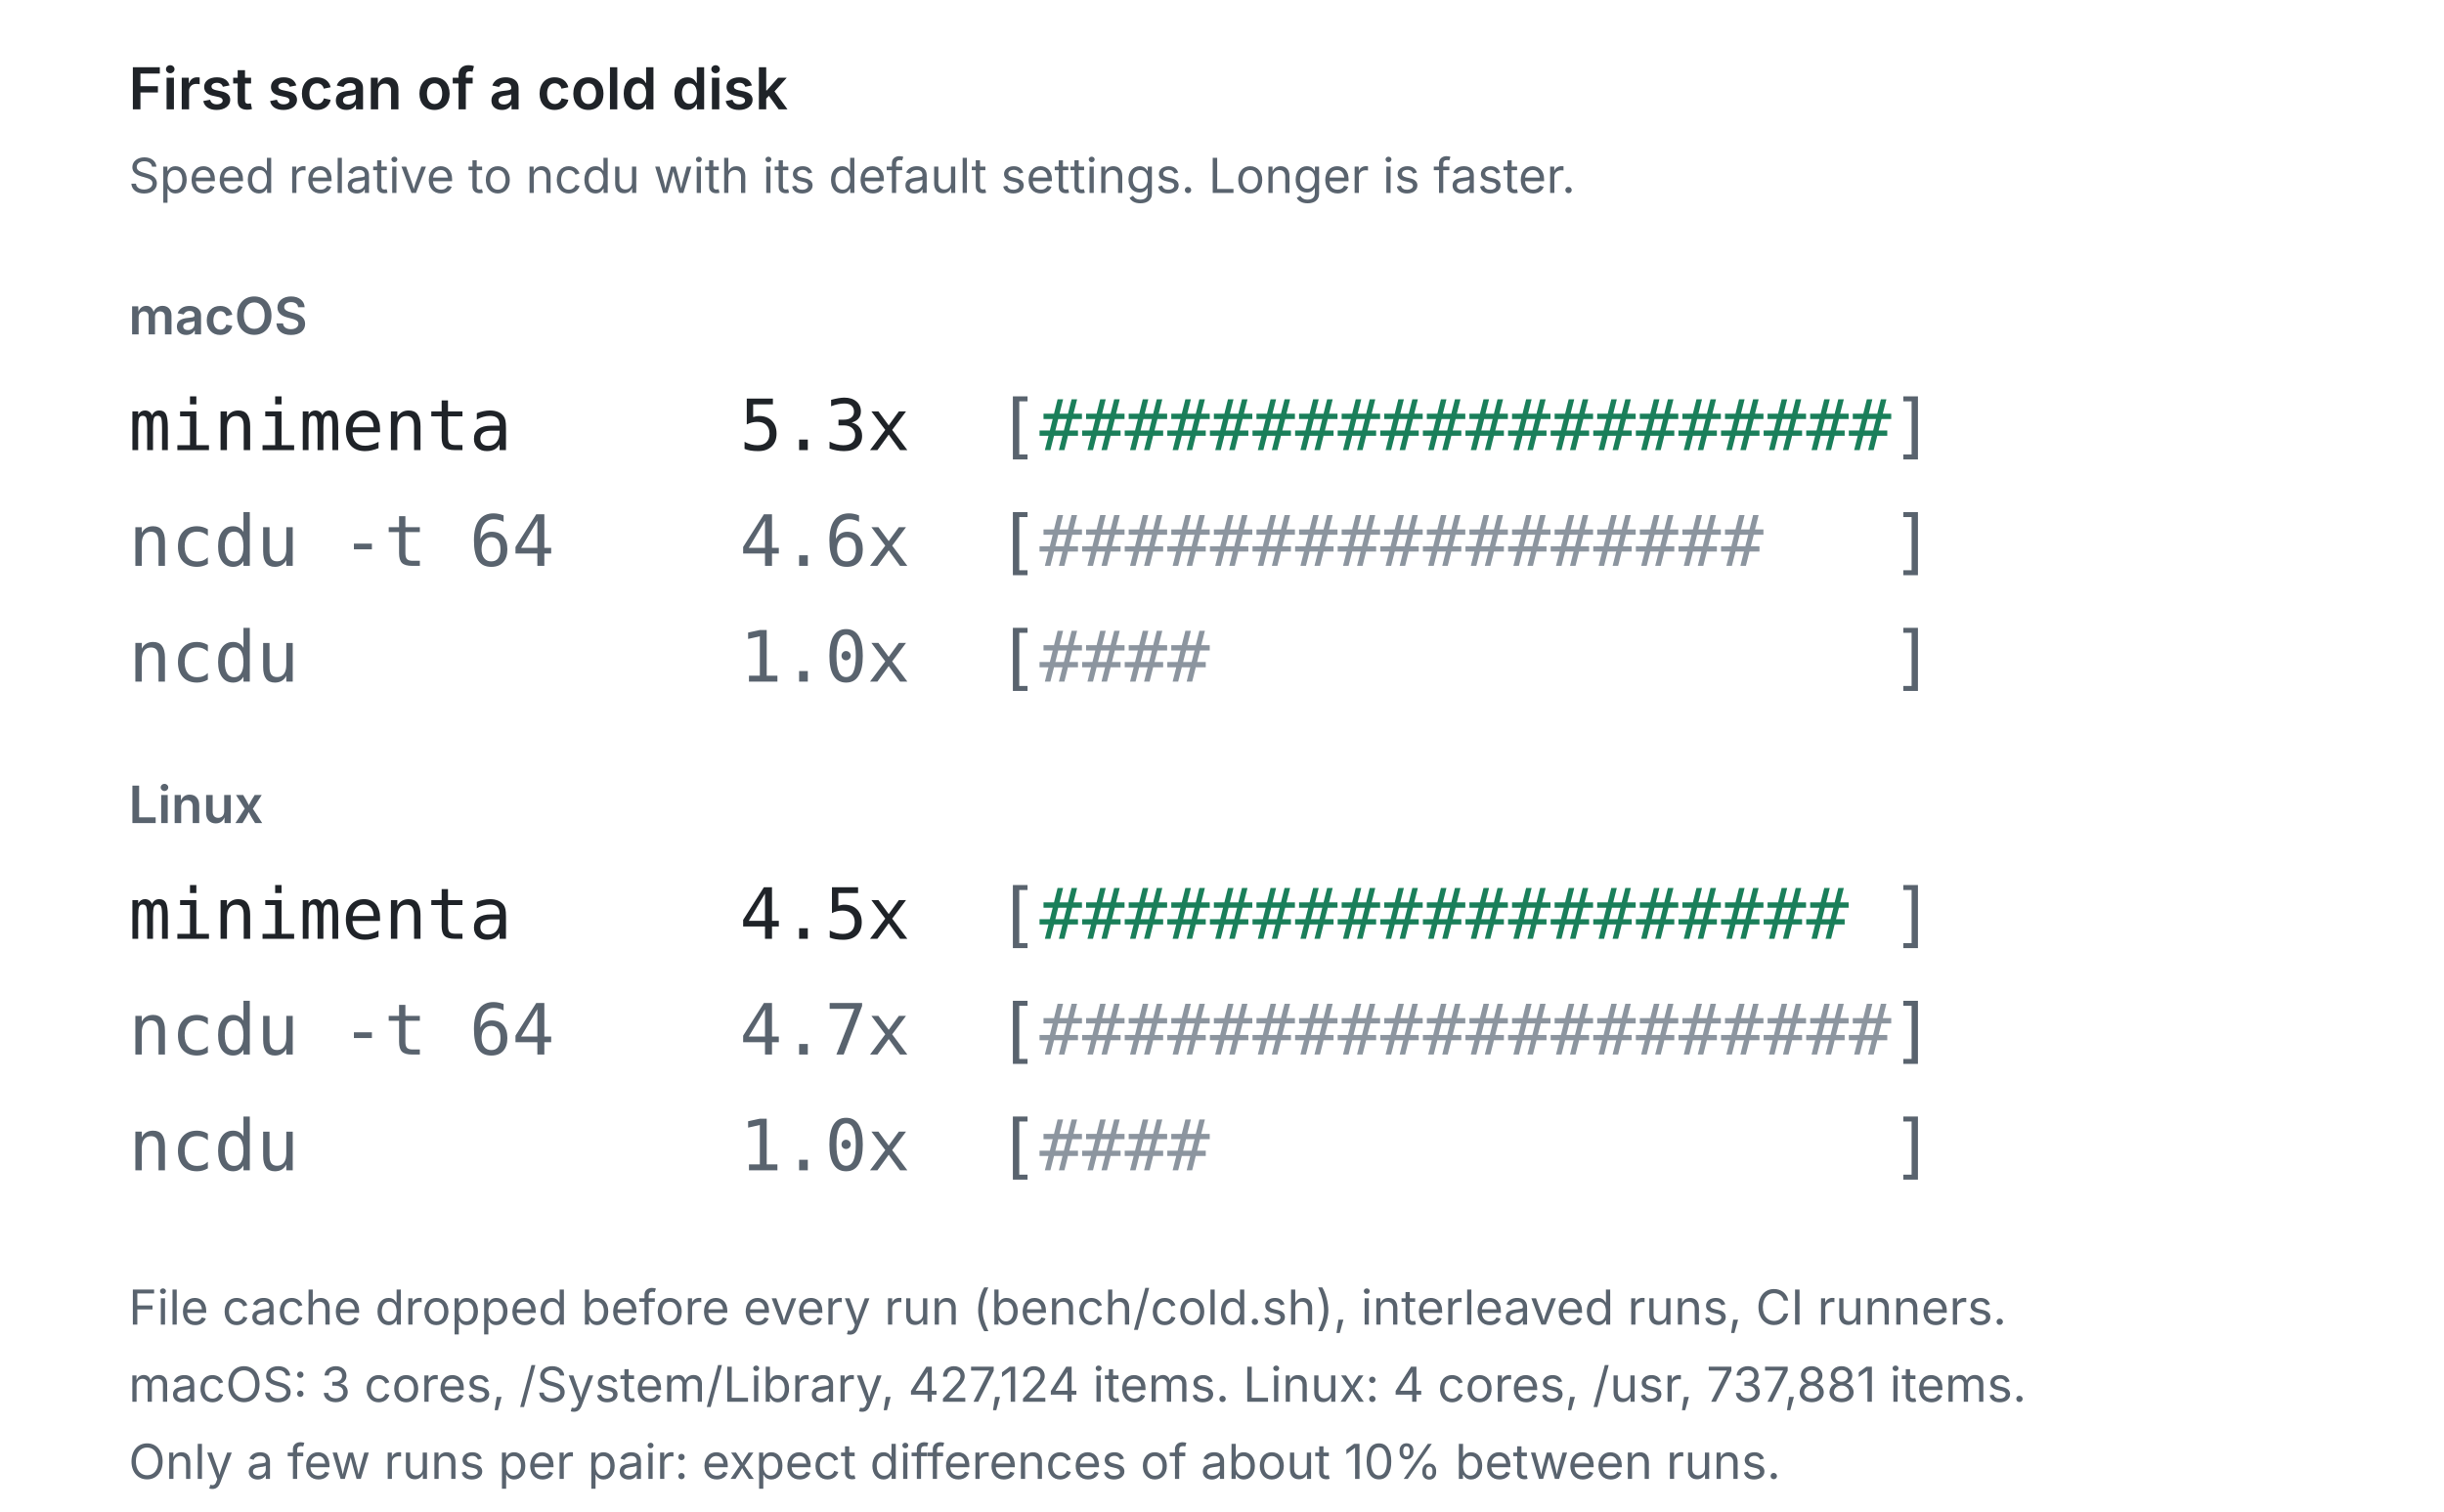
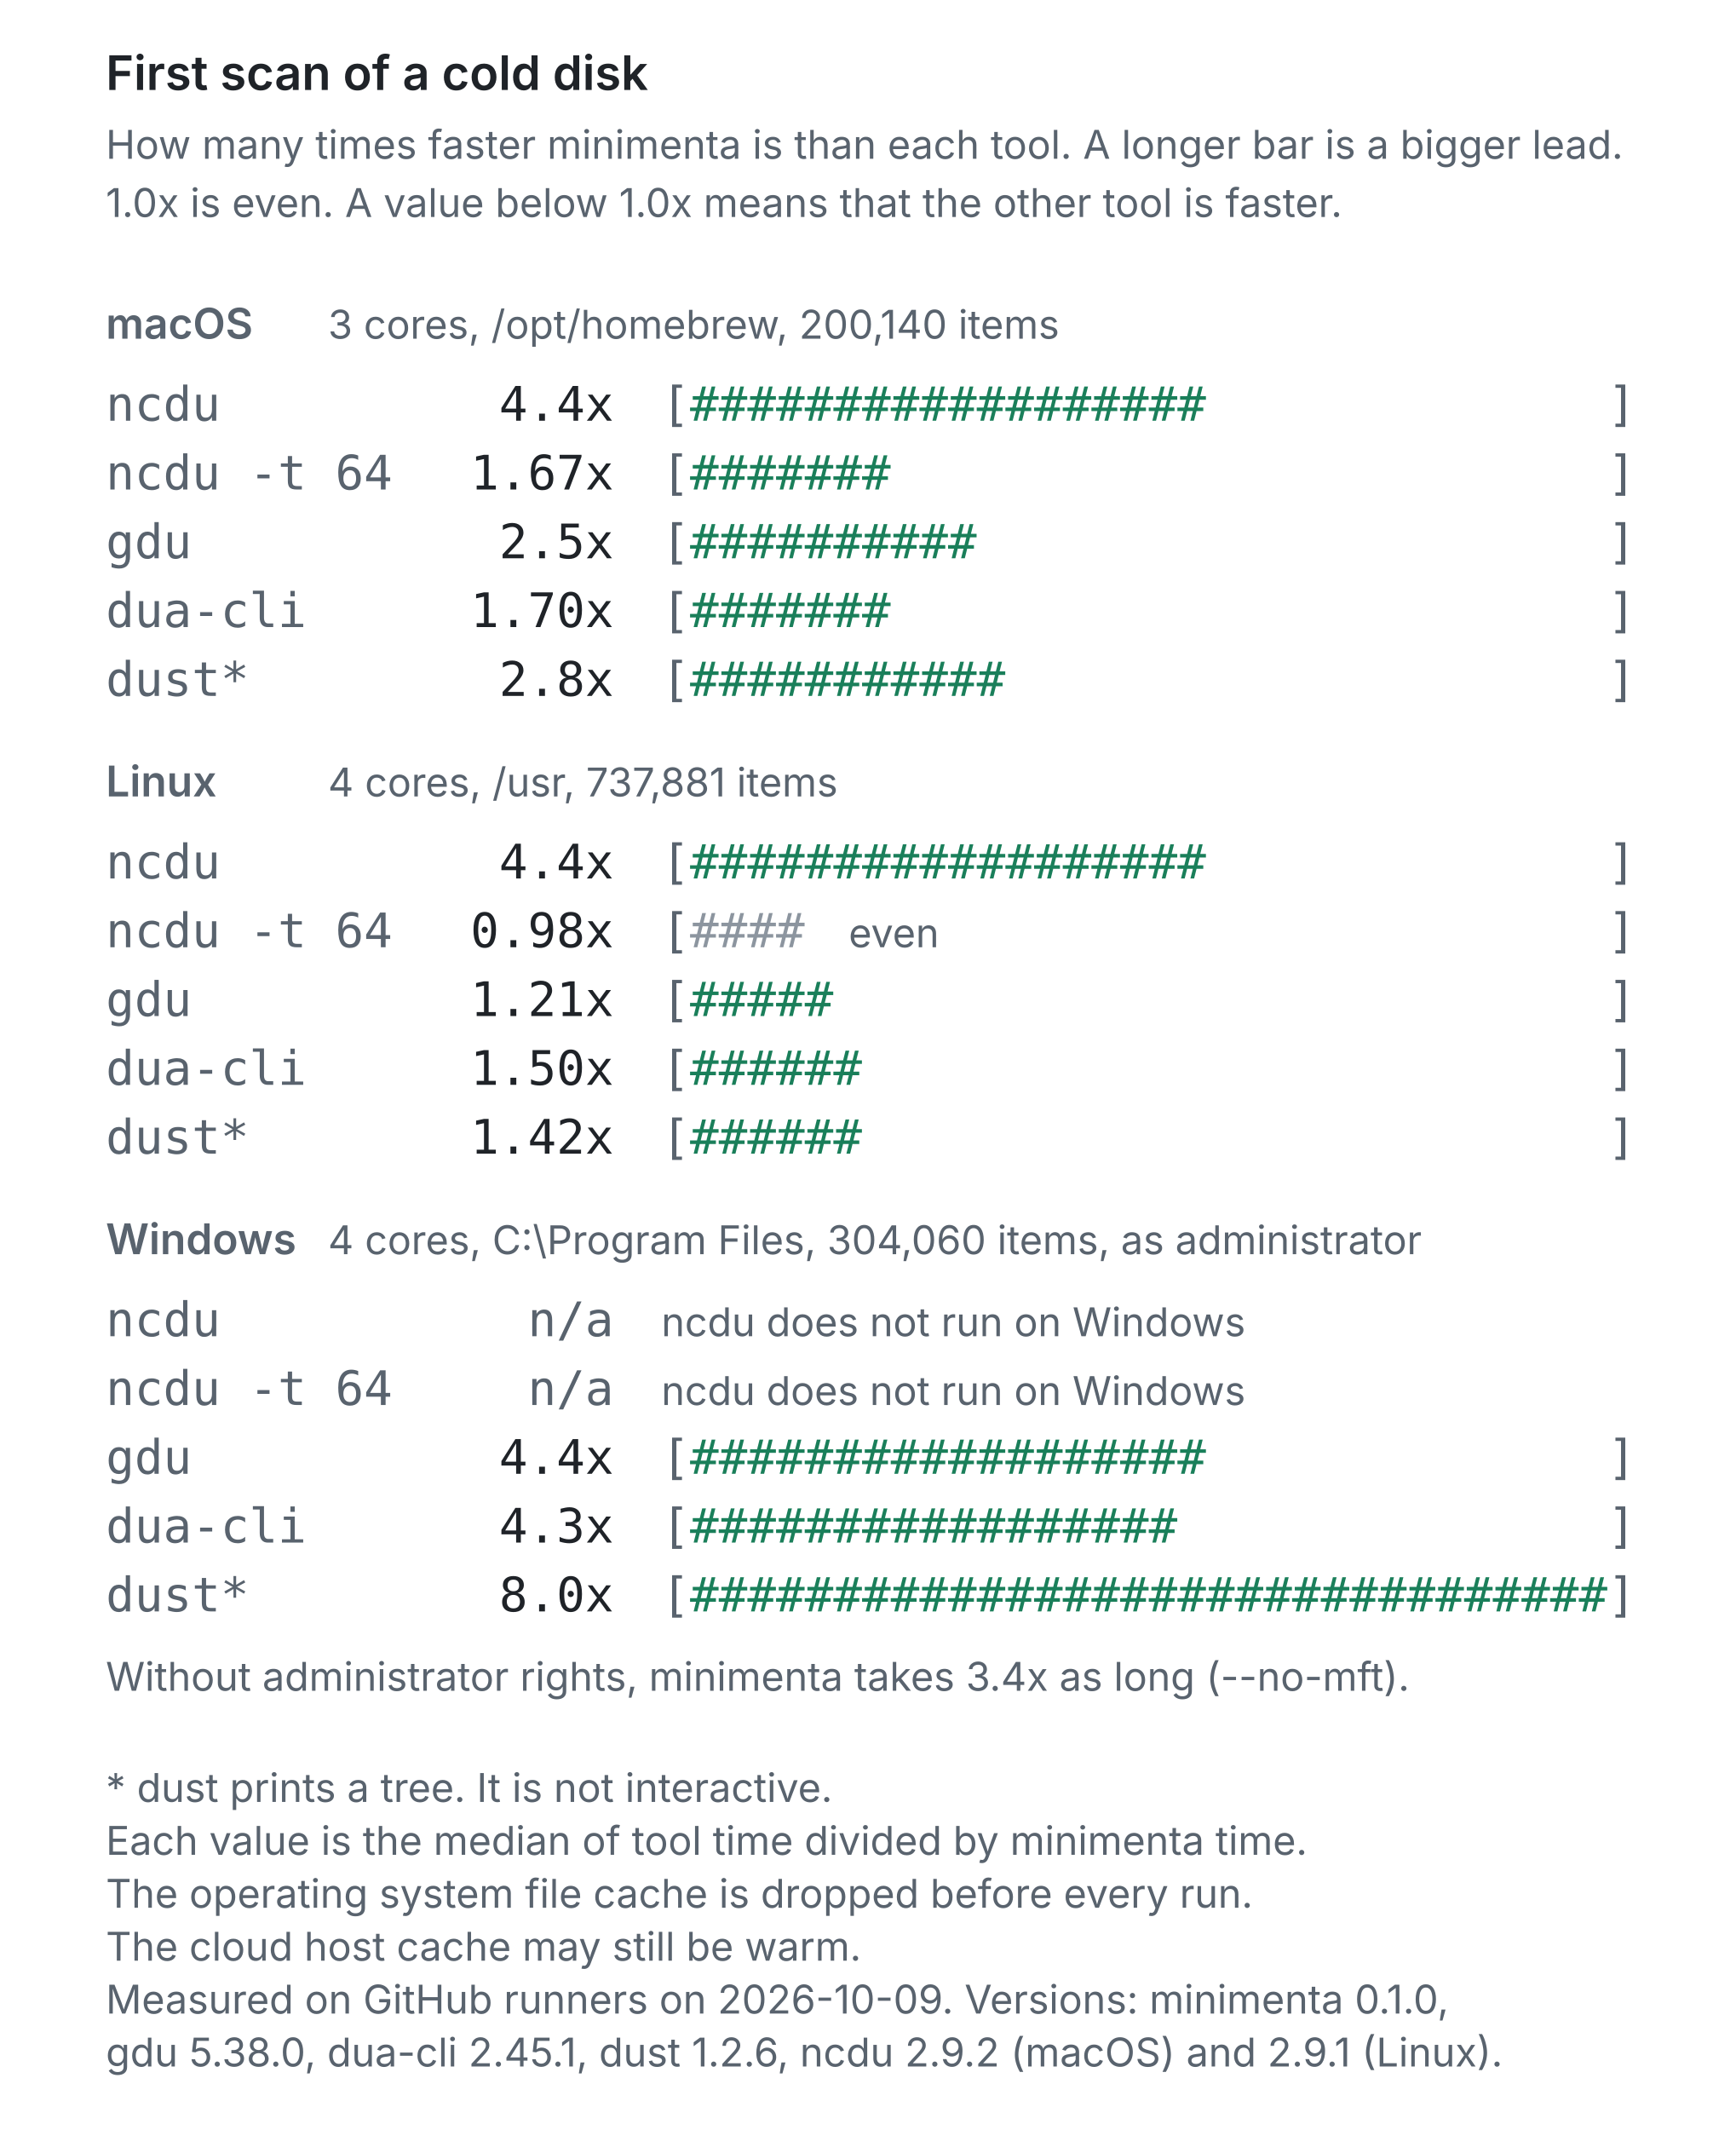
- <svg xmlns="http://www.w3.org/2000/svg" width="760" height="470" viewBox="0 0 760 470" font-family="'JetBrains Mono', ui-monospace, SFMono-Regular, Menlo, Consolas, monospace">
+ <svg xmlns="http://www.w3.org/2000/svg" width="656" height="805" viewBox="0 0 656 805" font-family="'JetBrains Mono', ui-monospace, SFMono-Regular, Menlo, Consolas, monospace">
  <style>.fg{fill:#1F2328}.mu{fill:#59636E}.ac{fill:#1A7F5A}.bar{fill:#8C959F}@media (prefers-color-scheme: dark){.fg{fill:#F0F6FC}.mu{fill:#9198A1}.ac{fill:#44B78F}.bar{fill:#6E7681}}</style>
  <text x="40" y="34" font-family="Inter, 'Segoe UI', Helvetica, Arial, sans-serif" font-size="18" font-weight="600" class="fg">First scan of a cold disk</text>
-   <text x="40" y="60" font-family="Inter, 'Segoe UI', Helvetica, Arial, sans-serif" font-size="15" class="mu">Speed relative to ncdu with its default settings. Longer is faster.</text>
-   <text x="40" y="104" font-family="Inter, 'Segoe UI', Helvetica, Arial, sans-serif" font-size="16" font-weight="600" class="mu">macOS</text>
-   <text x="40" y="140" font-size="22" class="fg">minimenta</text>
-   <text x="230" y="140" font-size="22" class="fg">5.3x</text>
-   <text x="310" y="140" font-size="22" xml:space="preserve" class="mu">[<tspan class="ac">####################</tspan>]</text>
-   <text x="40" y="176" font-size="22" class="mu">ncdu -t 64</text>
-   <text x="230" y="176" font-size="22" class="mu">4.6x</text>
-   <text x="310" y="176" font-size="22" xml:space="preserve" class="mu">[<tspan class="bar">#################</tspan>   ]</text>
-   <text x="40" y="212" font-size="22" class="mu">ncdu</text>
-   <text x="230" y="212" font-size="22" class="mu">1.0x</text>
-   <text x="310" y="212" font-size="22" xml:space="preserve" class="mu">[<tspan class="bar">####</tspan>                ]</text>
-   <text x="40" y="256" font-family="Inter, 'Segoe UI', Helvetica, Arial, sans-serif" font-size="16" font-weight="600" class="mu">Linux</text>
-   <text x="40" y="292" font-size="22" class="fg">minimenta</text>
-   <text x="230" y="292" font-size="22" class="fg">4.5x</text>
-   <text x="310" y="292" font-size="22" xml:space="preserve" class="mu">[<tspan class="ac">###################</tspan> ]</text>
-   <text x="40" y="328" font-size="22" class="mu">ncdu -t 64</text>
-   <text x="230" y="328" font-size="22" class="mu">4.7x</text>
-   <text x="310" y="328" font-size="22" xml:space="preserve" class="mu">[<tspan class="bar">####################</tspan>]</text>
-   <text x="40" y="364" font-size="22" class="mu">ncdu</text>
-   <text x="230" y="364" font-size="22" class="mu">1.0x</text>
-   <text x="310" y="364" font-size="22" xml:space="preserve" class="mu">[<tspan class="bar">####</tspan>                ]</text>
-   <text x="40" y="412" font-family="Inter, 'Segoe UI', Helvetica, Arial, sans-serif" font-size="15" class="mu">File cache dropped before every run (bench/cold.sh), interleaved runs, CI runners.</text>
-   <text x="40" y="436" font-family="Inter, 'Segoe UI', Helvetica, Arial, sans-serif" font-size="15" class="mu">macOS: 3 cores, /System/Library, 427,124 items. Linux: 4 cores, /usr, 737,881 items.</text>
-   <text x="40" y="460" font-family="Inter, 'Segoe UI', Helvetica, Arial, sans-serif" font-size="15" class="mu">Only a few runs per pair: expect differences of about 10% between runs.</text>
+   <text x="40" y="60" font-family="Inter, 'Segoe UI', Helvetica, Arial, sans-serif" font-size="15" class="mu">How many times faster minimenta is than each tool. A longer bar is a bigger lead.</text>
+   <text x="40" y="82" font-family="Inter, 'Segoe UI', Helvetica, Arial, sans-serif" font-size="15" class="mu">1.0x is even. A value below 1.0x means that the other tool is faster.</text>
+   <text x="40" y="128" font-family="Inter, 'Segoe UI', Helvetica, Arial, sans-serif" font-size="16" font-weight="600" class="mu">macOS</text>
+   <text x="124" y="128" font-family="Inter, 'Segoe UI', Helvetica, Arial, sans-serif" font-size="15" class="mu">3 cores, /opt/homebrew, 200,140 items</text>
+   <text x="40" y="159" font-size="18" class="mu">ncdu</text>
+   <text x="232" y="159" font-size="18" text-anchor="end" class="fg">4.4x</text>
+   <text x="250" y="159" font-size="18" xml:space="preserve" class="mu">[<tspan class="ac">##################</tspan>              ]</text>
+   <text x="40" y="185" font-size="18" class="mu">ncdu -t 64</text>
+   <text x="232" y="185" font-size="18" text-anchor="end" class="fg">1.67x</text>
+   <text x="250" y="185" font-size="18" xml:space="preserve" class="mu">[<tspan class="ac">#######</tspan>                         ]</text>
+   <text x="40" y="211" font-size="18" class="mu">gdu</text>
+   <text x="232" y="211" font-size="18" text-anchor="end" class="fg">2.5x</text>
+   <text x="250" y="211" font-size="18" xml:space="preserve" class="mu">[<tspan class="ac">##########</tspan>                      ]</text>
+   <text x="40" y="237" font-size="18" class="mu">dua-cli</text>
+   <text x="232" y="237" font-size="18" text-anchor="end" class="fg">1.70x</text>
+   <text x="250" y="237" font-size="18" xml:space="preserve" class="mu">[<tspan class="ac">#######</tspan>                         ]</text>
+   <text x="40" y="263" font-size="18" class="mu">dust*</text>
+   <text x="232" y="263" font-size="18" text-anchor="end" class="fg">2.8x</text>
+   <text x="250" y="263" font-size="18" xml:space="preserve" class="mu">[<tspan class="ac">###########</tspan>                     ]</text>
+   <text x="40" y="301" font-family="Inter, 'Segoe UI', Helvetica, Arial, sans-serif" font-size="16" font-weight="600" class="mu">Linux</text>
+   <text x="124" y="301" font-family="Inter, 'Segoe UI', Helvetica, Arial, sans-serif" font-size="15" class="mu">4 cores, /usr, 737,881 items</text>
+   <text x="40" y="332" font-size="18" class="mu">ncdu</text>
+   <text x="232" y="332" font-size="18" text-anchor="end" class="fg">4.4x</text>
+   <text x="250" y="332" font-size="18" xml:space="preserve" class="mu">[<tspan class="ac">##################</tspan>              ]</text>
+   <text x="40" y="358" font-size="18" class="mu">ncdu -t 64</text>
+   <text x="232" y="358" font-size="18" text-anchor="end" class="fg">0.98x</text>
+   <text x="250" y="358" font-size="18" xml:space="preserve" class="mu">[<tspan class="bar">####</tspan>                            ]</text>
+   <text x="320.8" y="358" font-family="Inter, 'Segoe UI', Helvetica, Arial, sans-serif" font-size="15" class="mu">even</text>
+   <text x="40" y="384" font-size="18" class="mu">gdu</text>
+   <text x="232" y="384" font-size="18" text-anchor="end" class="fg">1.21x</text>
+   <text x="250" y="384" font-size="18" xml:space="preserve" class="mu">[<tspan class="ac">#####</tspan>                           ]</text>
+   <text x="40" y="410" font-size="18" class="mu">dua-cli</text>
+   <text x="232" y="410" font-size="18" text-anchor="end" class="fg">1.50x</text>
+   <text x="250" y="410" font-size="18" xml:space="preserve" class="mu">[<tspan class="ac">######</tspan>                          ]</text>
+   <text x="40" y="436" font-size="18" class="mu">dust*</text>
+   <text x="232" y="436" font-size="18" text-anchor="end" class="fg">1.42x</text>
+   <text x="250" y="436" font-size="18" xml:space="preserve" class="mu">[<tspan class="ac">######</tspan>                          ]</text>
+   <text x="40" y="474" font-family="Inter, 'Segoe UI', Helvetica, Arial, sans-serif" font-size="16" font-weight="600" class="mu">Windows</text>
+   <text x="124" y="474" font-family="Inter, 'Segoe UI', Helvetica, Arial, sans-serif" font-size="15" class="mu">4 cores, C:\Program Files, 304,060 items, as administrator</text>
+   <text x="40" y="505" font-size="18" class="mu">ncdu</text>
+   <text x="232" y="505" font-size="18" text-anchor="end" class="mu">n/a</text>
+   <text x="250" y="505" font-family="Inter, 'Segoe UI', Helvetica, Arial, sans-serif" font-size="15" class="mu">ncdu does not run on Windows</text>
+   <text x="40" y="531" font-size="18" class="mu">ncdu -t 64</text>
+   <text x="232" y="531" font-size="18" text-anchor="end" class="mu">n/a</text>
+   <text x="250" y="531" font-family="Inter, 'Segoe UI', Helvetica, Arial, sans-serif" font-size="15" class="mu">ncdu does not run on Windows</text>
+   <text x="40" y="557" font-size="18" class="mu">gdu</text>
+   <text x="232" y="557" font-size="18" text-anchor="end" class="fg">4.4x</text>
+   <text x="250" y="557" font-size="18" xml:space="preserve" class="mu">[<tspan class="ac">##################</tspan>              ]</text>
+   <text x="40" y="583" font-size="18" class="mu">dua-cli</text>
+   <text x="232" y="583" font-size="18" text-anchor="end" class="fg">4.3x</text>
+   <text x="250" y="583" font-size="18" xml:space="preserve" class="mu">[<tspan class="ac">#################</tspan>               ]</text>
+   <text x="40" y="609" font-size="18" class="mu">dust*</text>
+   <text x="232" y="609" font-size="18" text-anchor="end" class="fg">8.0x</text>
+   <text x="250" y="609" font-size="18" xml:space="preserve" class="mu">[<tspan class="ac">################################</tspan>]</text>
+   <text x="40" y="639" font-family="Inter, 'Segoe UI', Helvetica, Arial, sans-serif" font-size="15" class="mu">Without administrator rights, minimenta takes 3.4x as long (--no-mft).</text>
+   <text x="40" y="681" font-family="Inter, 'Segoe UI', Helvetica, Arial, sans-serif" font-size="15" class="mu">* dust prints a tree. It is not interactive.</text>
+   <text x="40" y="701" font-family="Inter, 'Segoe UI', Helvetica, Arial, sans-serif" font-size="15" class="mu">Each value is the median of tool time divided by minimenta time.</text>
+   <text x="40" y="721" font-family="Inter, 'Segoe UI', Helvetica, Arial, sans-serif" font-size="15" class="mu">The operating system file cache is dropped before every run.</text>
+   <text x="40" y="741" font-family="Inter, 'Segoe UI', Helvetica, Arial, sans-serif" font-size="15" class="mu">The cloud host cache may still be warm.</text>
+   <text x="40" y="761" font-family="Inter, 'Segoe UI', Helvetica, Arial, sans-serif" font-size="15" class="mu">Measured on GitHub runners on 2026-10-09. Versions: minimenta 0.1.0,</text>
+   <text x="40" y="781" font-family="Inter, 'Segoe UI', Helvetica, Arial, sans-serif" font-size="15" class="mu">gdu 5.38.0, dua-cli 2.45.1, dust 1.2.6, ncdu 2.9.2 (macOS) and 2.9.1 (Linux).</text>
</svg>
